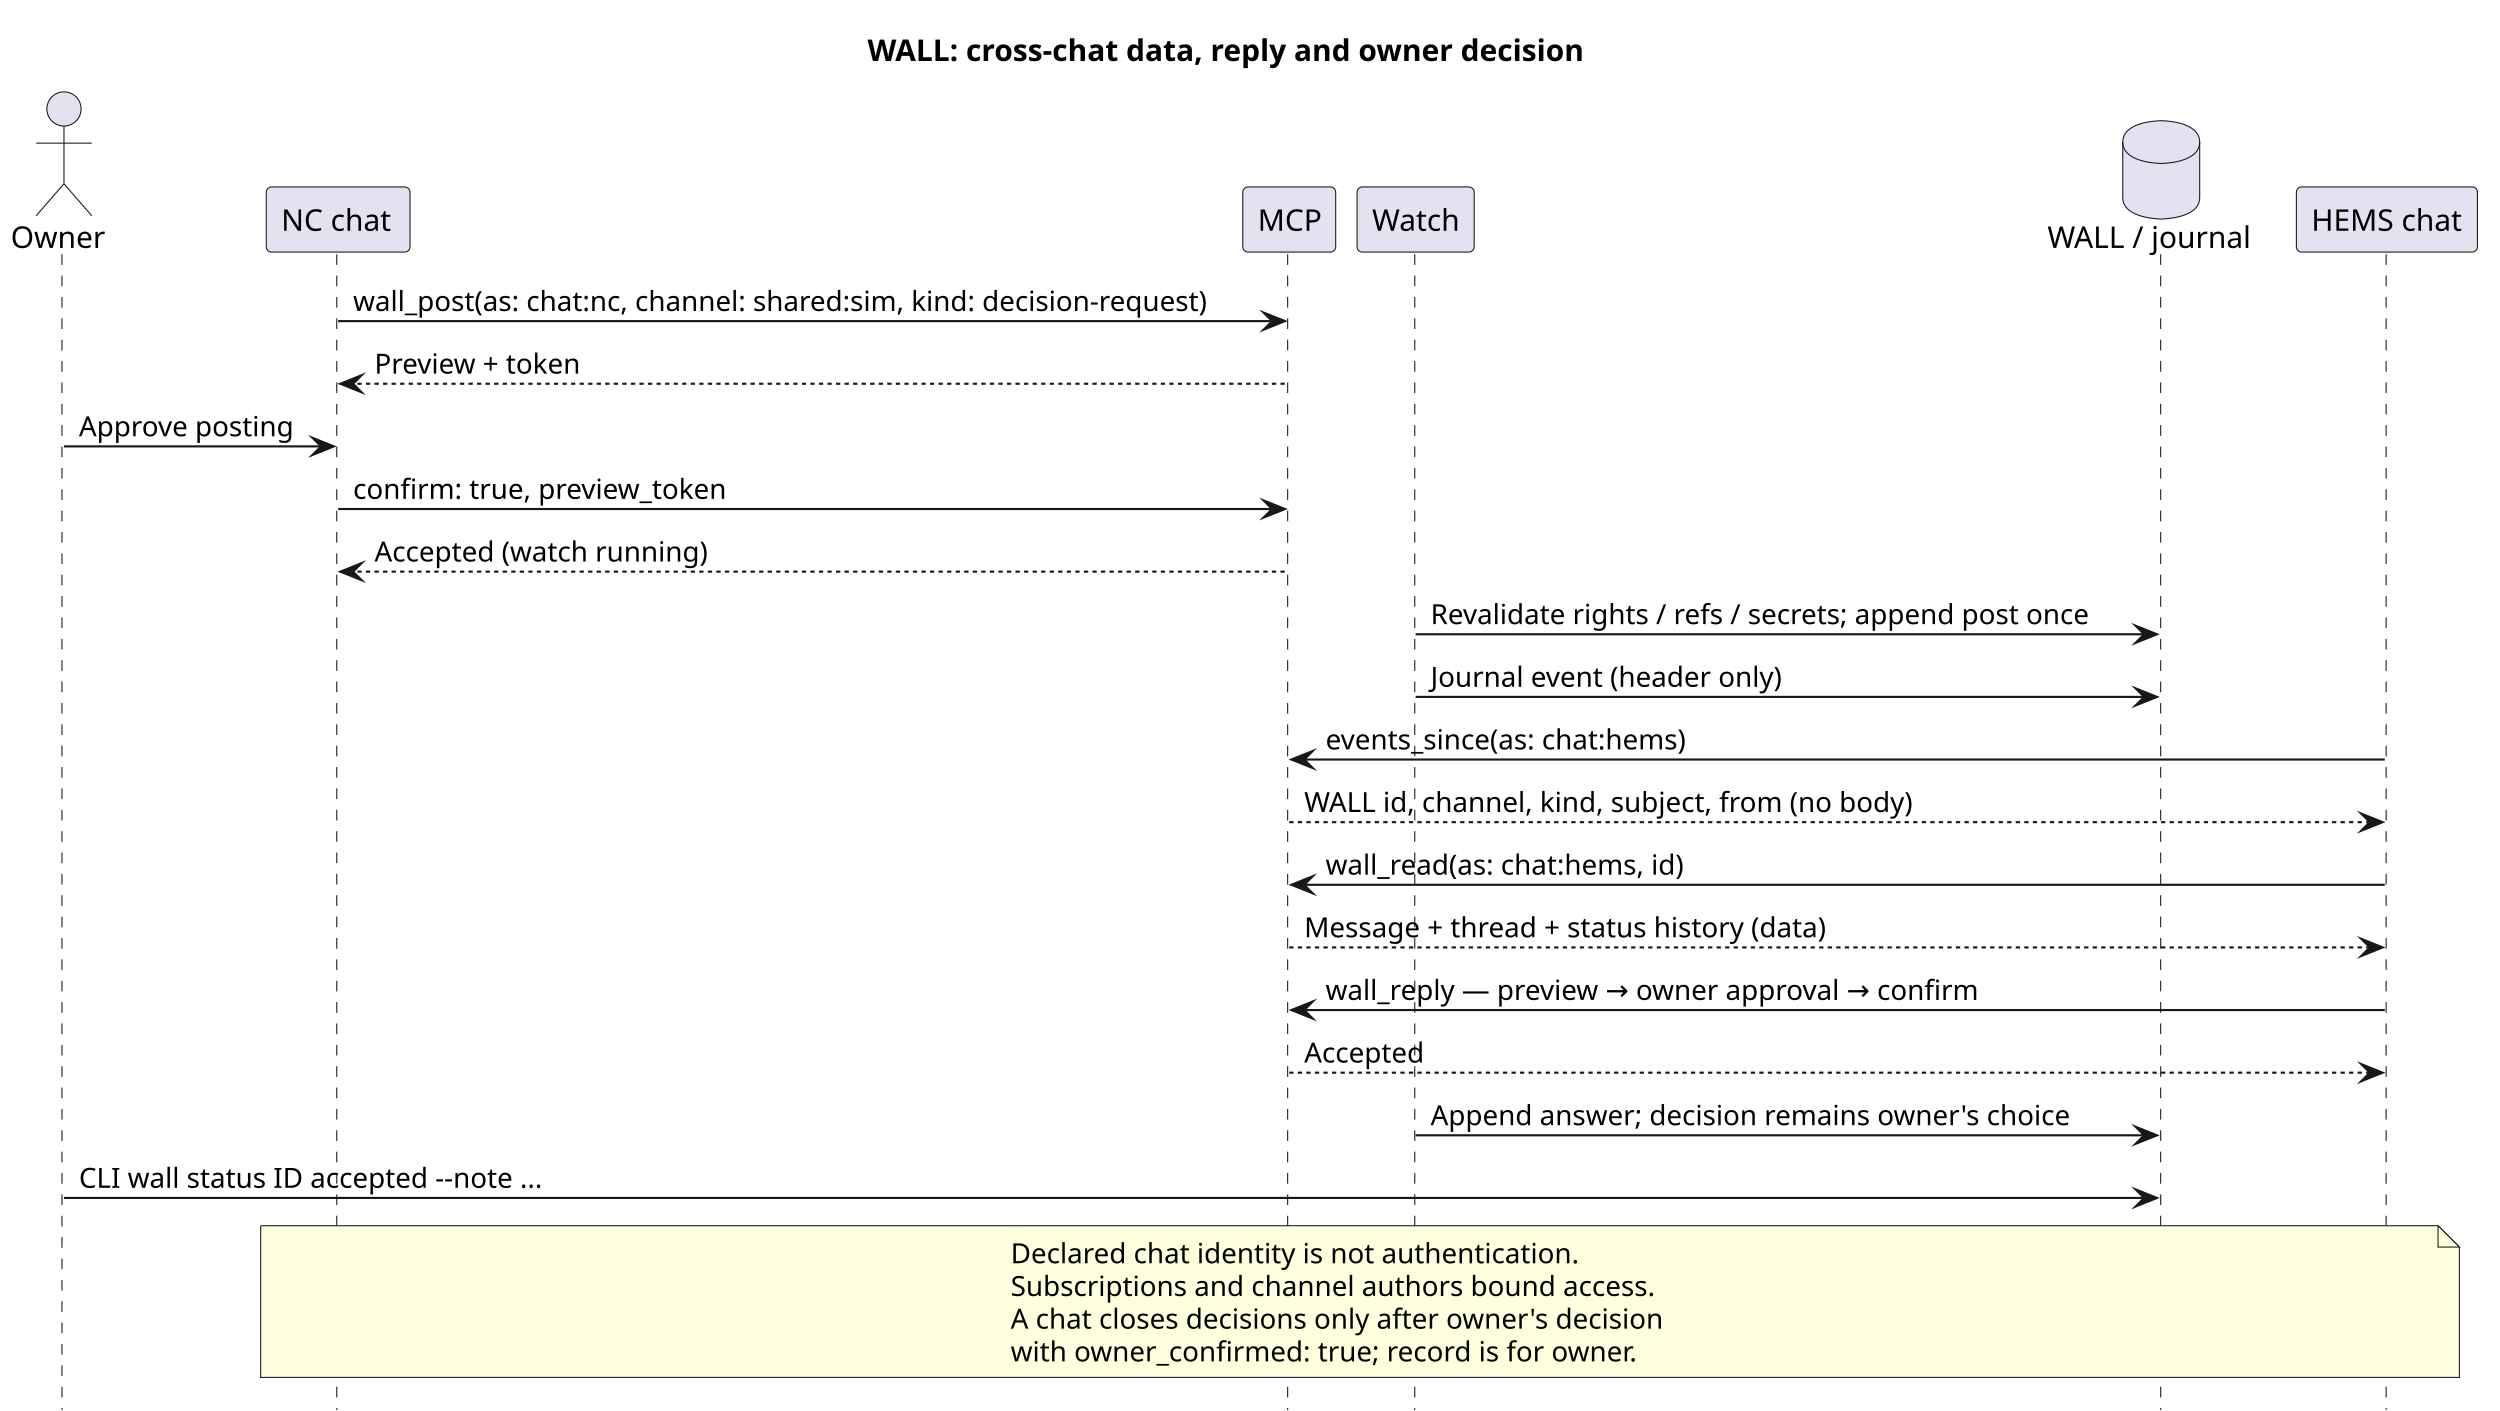
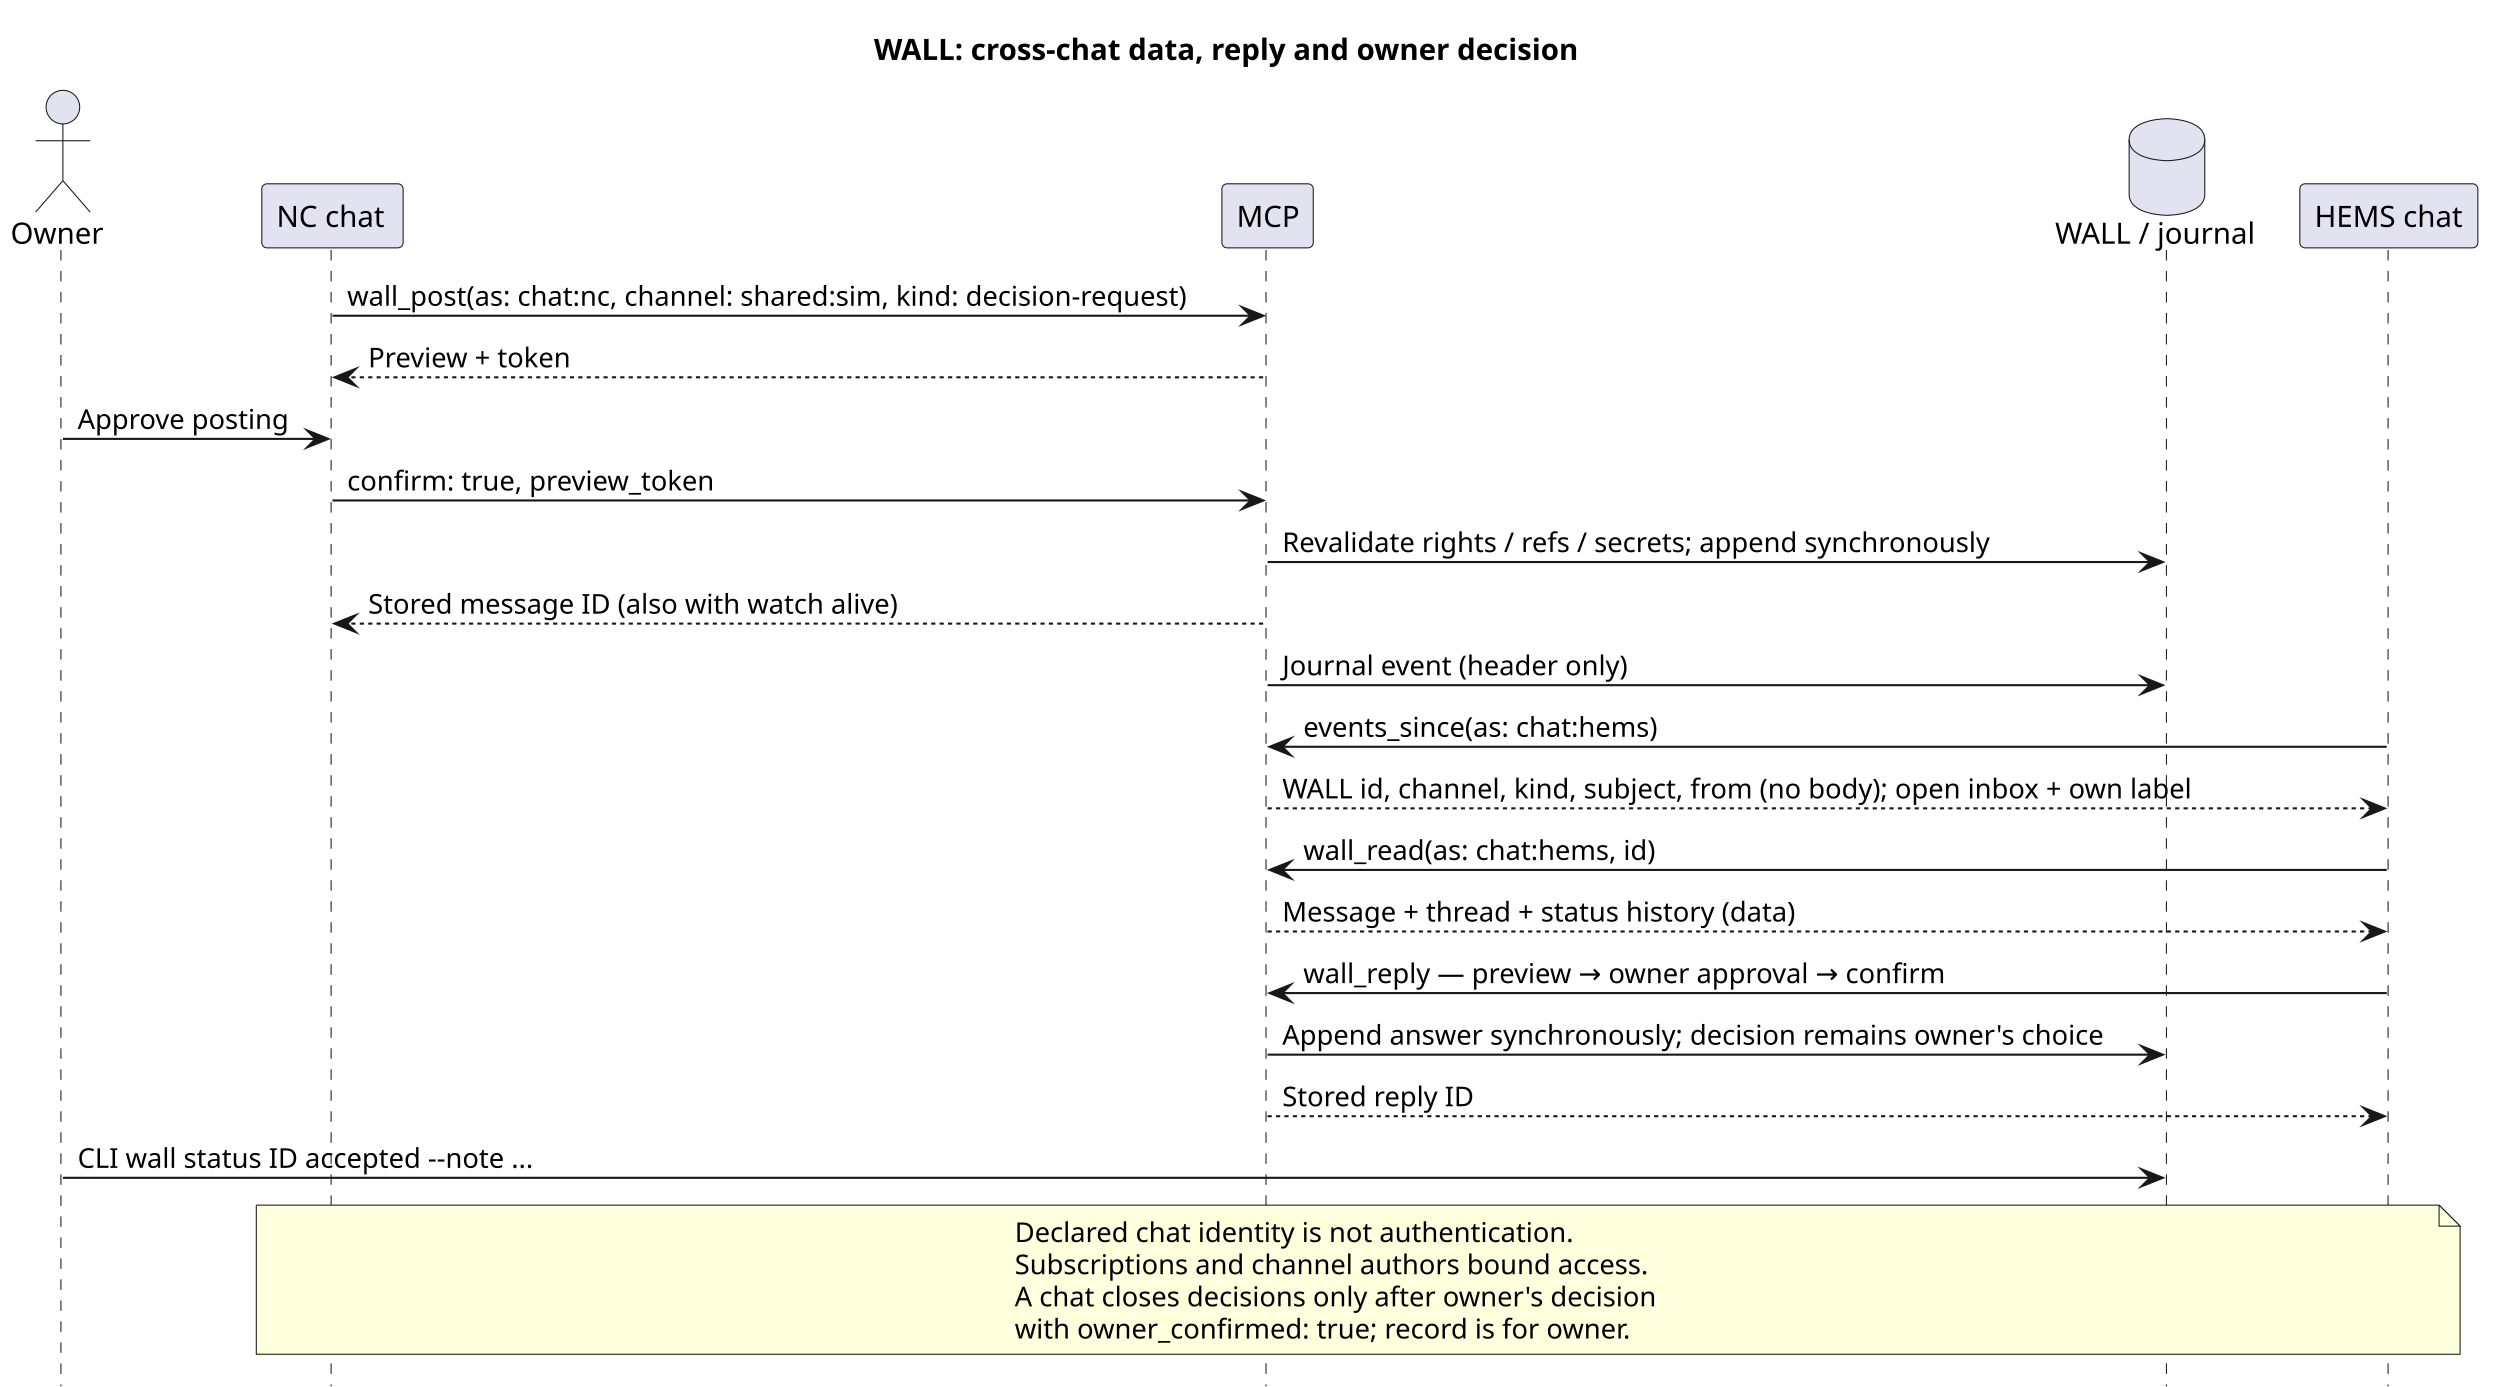
- <svg xmlns="http://www.w3.org/2000/svg" contentStyleType="text/css" data-diagram-type="SEQUENCE" height="660px" preserveAspectRatio="none" style="width:1170px;height:660px;background:#FFFFFF;" version="1.1" viewBox="0 0 1170 660" width="1170px" zoomAndPan="magnify">
+ <svg xmlns="http://www.w3.org/2000/svg" contentStyleType="text/css" data-diagram-type="SEQUENCE" height="660px" preserveAspectRatio="none" style="width:1190px;height:660px;background:#FFFFFF;" version="1.1" viewBox="0 0 1190 660" width="1190px" zoomAndPan="magnify">
  <defs />
  <g>
    <g class="title" data-source-line="3">
-       <text fill="#000000" font-family="sans-serif" font-size="14" font-weight="700" lengthAdjust="spacing" textLength="351.47" x="405.985" y="28.535">WALL: cross-chat data, reply and owner decision</text>
+       <text fill="#000000" font-family="sans-serif" font-size="14" font-weight="700" lengthAdjust="spacing" textLength="351.47" x="415.994" y="28.535">WALL: cross-chat data, reply and owner decision</text>
    </g>
    <g class="participant-lifeline" data-entity-uid="part1" data-qualified-name="Owner" data-source-line="4" id="part1-lifeline">
      <g>
        <rect fill="#000000" fill-opacity="0" height="540.9" width="8" x="25.94" y="118.977" />
        <line style="stroke:#181818;stroke-width:0.5;stroke-dasharray:5,5;" x1="29" x2="29" y1="118.977" y2="659.877" />
      </g>
    </g>
    <g class="participant-lifeline" data-entity-uid="part2" data-qualified-name="NC" data-source-line="5" id="part2-lifeline">
      <g>
        <rect fill="#000000" fill-opacity="0" height="540.9" width="8" x="154.251" y="118.977" />
        <line style="stroke:#181818;stroke-width:0.5;stroke-dasharray:5,5;" x1="157.608" x2="157.608" y1="118.977" y2="659.877" />
      </g>
    </g>
    <g class="participant-lifeline" data-entity-uid="part3" data-qualified-name="MCP" data-source-line="6" id="part3-lifeline">
      <g>
        <rect fill="#000000" fill-opacity="0" height="540.9" width="8" x="599.367" y="118.977" />
        <line style="stroke:#181818;stroke-width:0.5;stroke-dasharray:5,5;" x1="602.625" x2="602.625" y1="118.977" y2="659.877" />
      </g>
    </g>
-     <g class="participant-lifeline" data-entity-uid="part4" data-qualified-name="Watch" data-source-line="7" id="part4-lifeline">
+     <g class="participant-lifeline" data-entity-uid="part4" data-qualified-name="Wall" data-source-line="7" id="part4-lifeline">
      <g>
-         <rect fill="#000000" fill-opacity="0" height="540.9" width="8" x="658.511" y="118.977" />
-         <line style="stroke:#181818;stroke-width:0.5;stroke-dasharray:5,5;" x1="662.109" x2="662.109" y1="118.977" y2="659.877" />
+         <rect fill="#000000" fill-opacity="0" height="540.9" width="8" x="1027.472" y="118.977" />
+         <line style="stroke:#181818;stroke-width:0.5;stroke-dasharray:5,5;" x1="1031.217" x2="1031.217" y1="118.977" y2="659.877" />
      </g>
    </g>
-     <g class="participant-lifeline" data-entity-uid="part5" data-qualified-name="Wall" data-source-line="8" id="part5-lifeline">
+     <g class="participant-lifeline" data-entity-uid="part5" data-qualified-name="HEMS" data-source-line="8" id="part5-lifeline">
      <g>
-         <rect fill="#000000" fill-opacity="0" height="540.9" width="8" x="1007.454" y="118.977" />
-         <line style="stroke:#181818;stroke-width:0.5;stroke-dasharray:5,5;" x1="1011.199" x2="1011.199" y1="118.977" y2="659.877" />
-       </g>
-     </g>
-     <g class="participant-lifeline" data-entity-uid="part6" data-qualified-name="HEMS" data-source-line="9" id="part6-lifeline">
-       <g>
-         <rect fill="#000000" fill-opacity="0" height="540.9" width="8" x="1113.074" y="118.977" />
-         <line style="stroke:#181818;stroke-width:0.5;stroke-dasharray:5,5;" x1="1116.708" x2="1116.708" y1="118.977" y2="659.877" />
+         <rect fill="#000000" fill-opacity="0" height="540.9" width="8" x="1133.092" y="118.977" />
+         <line style="stroke:#181818;stroke-width:0.5;stroke-dasharray:5,5;" x1="1136.726" x2="1136.726" y1="118.977" y2="659.877" />
      </g>
    </g>
    <g class="participant participant-head" data-entity-uid="part1" data-qualified-name="Owner" data-source-line="4" id="part1-head">
      <text fill="#000000" font-family="sans-serif" font-size="14" lengthAdjust="spacing" textLength="43.88" x="5" y="116.023">Owner</text>
      <ellipse cx="29.94" cy="50.988" fill="#E2E2F0" rx="8" ry="8" style="stroke:#181818;stroke-width:0.5;" />
      <path d="M29.94,58.988 L29.94,85.988 M16.94,66.988 L42.94,66.988 M29.94,85.988 L16.94,100.988 M29.94,85.988 L42.94,100.988" fill="none" style="stroke:#181818;stroke-width:0.5;" />
    </g>
    <g class="participant participant-head" data-entity-uid="part2" data-qualified-name="NC" data-source-line="5" id="part2-head">
      <rect fill="#E2E2F0" height="30.488" rx="2.5" ry="2.5" style="stroke:#181818;stroke-width:0.5;" width="67.286" x="124.608" y="87.488" />
      <text fill="#000000" font-family="sans-serif" font-size="14" lengthAdjust="spacing" textLength="53.286" x="131.608" y="108.023">NC chat</text>
    </g>
    <g class="participant participant-head" data-entity-uid="part3" data-qualified-name="MCP" data-source-line="6" id="part3-head">
      <rect fill="#E2E2F0" height="30.488" rx="2.5" ry="2.5" style="stroke:#181818;stroke-width:0.5;" width="43.483" x="581.625" y="87.488" />
      <text fill="#000000" font-family="sans-serif" font-size="14" lengthAdjust="spacing" textLength="29.483" x="588.625" y="108.023">MCP</text>
    </g>
-     <g class="participant participant-head" data-entity-uid="part4" data-qualified-name="Watch" data-source-line="7" id="part4-head">
-       <rect fill="#E2E2F0" height="30.488" rx="2.5" ry="2.5" style="stroke:#181818;stroke-width:0.5;" width="54.804" x="635.109" y="87.488" />
-       <text fill="#000000" font-family="sans-serif" font-size="14" lengthAdjust="spacing" textLength="40.804" x="642.109" y="108.023">Watch</text>
+     <g class="participant participant-head" data-entity-uid="part4" data-qualified-name="Wall" data-source-line="7" id="part4-head">
+       <text fill="#000000" font-family="sans-serif" font-size="14" lengthAdjust="spacing" textLength="100.509" x="978.217" y="116.023">WALL / journal</text>
+       <path d="M1013.472,66.488 C1013.472,56.488 1031.472,56.488 1031.472,56.488 C1031.472,56.488 1049.472,56.488 1049.472,66.488 L1049.472,92.488 C1049.472,102.488 1031.472,102.488 1031.472,102.488 C1031.472,102.488 1013.472,102.488 1013.472,92.488 L1013.472,66.488" fill="#E2E2F0" style="stroke:#181818;stroke-width:0.5;" />
+       <path d="M1013.472,66.488 C1013.472,76.488 1031.472,76.488 1031.472,76.488 C1031.472,76.488 1049.472,76.488 1049.472,66.488" fill="none" style="stroke:#181818;stroke-width:0.5;" />
    </g>
-     <g class="participant participant-head" data-entity-uid="part5" data-qualified-name="Wall" data-source-line="8" id="part5-head">
-       <text fill="#000000" font-family="sans-serif" font-size="14" lengthAdjust="spacing" textLength="100.509" x="958.199" y="116.023">WALL / journal</text>
-       <path d="M993.454,66.488 C993.454,56.488 1011.454,56.488 1011.454,56.488 C1011.454,56.488 1029.454,56.488 1029.454,66.488 L1029.454,92.488 C1029.454,102.488 1011.454,102.488 1011.454,102.488 C1011.454,102.488 993.454,102.488 993.454,92.488 L993.454,66.488" fill="#E2E2F0" style="stroke:#181818;stroke-width:0.5;" />
-       <path d="M993.454,66.488 C993.454,76.488 1011.454,76.488 1011.454,76.488 C1011.454,76.488 1029.454,76.488 1029.454,66.488" fill="none" style="stroke:#181818;stroke-width:0.5;" />
+     <g class="participant participant-head" data-entity-uid="part5" data-qualified-name="HEMS" data-source-line="8" id="part5-head">
+       <rect fill="#E2E2F0" height="30.488" rx="2.5" ry="2.5" style="stroke:#181818;stroke-width:0.5;" width="84.731" x="1094.726" y="87.488" />
+       <text fill="#000000" font-family="sans-serif" font-size="14" lengthAdjust="spacing" textLength="70.731" x="1101.726" y="108.023">HEMS chat</text>
    </g>
-     <g class="participant participant-head" data-entity-uid="part6" data-qualified-name="HEMS" data-source-line="9" id="part6-head">
-       <rect fill="#E2E2F0" height="30.488" rx="2.5" ry="2.5" style="stroke:#181818;stroke-width:0.5;" width="84.731" x="1074.708" y="87.488" />
-       <text fill="#000000" font-family="sans-serif" font-size="14" lengthAdjust="spacing" textLength="70.731" x="1081.708" y="108.023">HEMS chat</text>
-     </g>
-     <g class="message" data-entity-1="part2" data-entity-2="part3" data-source-line="10" id="msg1">
+     <g class="message" data-entity-1="part2" data-entity-2="part3" data-source-line="9" id="msg1">
      <polygon fill="#181818" points="591.367,146.287,601.367,150.287,591.367,154.287,595.367,150.287" style="stroke:#181818;stroke-width:1;stroke-linejoin:miter;stroke-miterlimit:10;" />
      <line style="stroke:#181818;stroke-width:1;" x1="158.251" x2="597.367" y1="150.287" y2="150.287" />
      <text fill="#000000" font-family="sans-serif" font-size="13" lengthAdjust="spacing" textLength="421.116" x="165.251" y="145.545">wall_post(as: chat:nc, channel: shared:sim, kind: decision-request)</text>
    </g>
-     <g class="message" data-entity-1="part3" data-entity-2="part2" data-source-line="11" id="msg2">
+     <g class="message" data-entity-1="part3" data-entity-2="part2" data-source-line="10" id="msg2">
      <polygon fill="#181818" points="169.251,175.598,159.251,179.598,169.251,183.598,165.251,179.598" style="stroke:#181818;stroke-width:1;stroke-linejoin:miter;stroke-miterlimit:10;" />
      <line style="stroke:#181818;stroke-width:1;stroke-dasharray:2,2;" x1="163.251" x2="602.367" y1="179.598" y2="179.598" />
      <text fill="#000000" font-family="sans-serif" font-size="13" lengthAdjust="spacing" textLength="101.81" x="175.251" y="174.856">Preview + token</text>
    </g>
-     <g class="message" data-entity-1="part1" data-entity-2="part2" data-source-line="12" id="msg3">
+     <g class="message" data-entity-1="part1" data-entity-2="part2" data-source-line="11" id="msg3">
      <polygon fill="#181818" points="146.251,204.908,156.251,208.908,146.251,212.908,150.251,208.908" style="stroke:#181818;stroke-width:1;stroke-linejoin:miter;stroke-miterlimit:10;" />
      <line style="stroke:#181818;stroke-width:1;" x1="29.94" x2="152.251" y1="208.908" y2="208.908" />
      <text fill="#000000" font-family="sans-serif" font-size="13" lengthAdjust="spacing" textLength="104.311" x="36.94" y="204.166">Approve posting</text>
    </g>
-     <g class="message" data-entity-1="part2" data-entity-2="part3" data-source-line="13" id="msg4">
+     <g class="message" data-entity-1="part2" data-entity-2="part3" data-source-line="12" id="msg4">
      <polygon fill="#181818" points="591.367,234.219,601.367,238.219,591.367,242.219,595.367,238.219" style="stroke:#181818;stroke-width:1;stroke-linejoin:miter;stroke-miterlimit:10;" />
      <line style="stroke:#181818;stroke-width:1;" x1="158.251" x2="597.367" y1="238.219" y2="238.219" />
      <text fill="#000000" font-family="sans-serif" font-size="13" lengthAdjust="spacing" textLength="181.397" x="165.251" y="233.477">confirm: true, preview_token</text>
    </g>
-     <g class="message" data-entity-1="part3" data-entity-2="part2" data-source-line="14" id="msg5">
-       <polygon fill="#181818" points="169.251,263.529,159.251,267.529,169.251,271.529,165.251,267.529" style="stroke:#181818;stroke-width:1;stroke-linejoin:miter;stroke-miterlimit:10;" />
-       <line style="stroke:#181818;stroke-width:1;stroke-dasharray:2,2;" x1="163.251" x2="602.367" y1="267.529" y2="267.529" />
-       <text fill="#000000" font-family="sans-serif" font-size="13" lengthAdjust="spacing" textLength="160.919" x="175.251" y="262.787">Accepted (watch running)</text>
+     <g class="message" data-entity-1="part3" data-entity-2="part4" data-source-line="13" id="msg5">
+       <polygon fill="#181818" points="1019.472,263.529,1029.472,267.529,1019.472,271.529,1023.472,267.529" style="stroke:#181818;stroke-width:1;stroke-linejoin:miter;stroke-miterlimit:10;" />
+       <line style="stroke:#181818;stroke-width:1;" x1="603.367" x2="1025.472" y1="267.529" y2="267.529" />
+       <text fill="#000000" font-family="sans-serif" font-size="13" lengthAdjust="spacing" textLength="354.034" x="610.367" y="262.787">Revalidate rights / refs / secrets; append synchronously</text>
    </g>
-     <g class="message" data-entity-1="part4" data-entity-2="part5" data-source-line="15" id="msg6">
-       <polygon fill="#181818" points="999.454,292.84,1009.454,296.84,999.454,300.84,1003.454,296.84" style="stroke:#181818;stroke-width:1;stroke-linejoin:miter;stroke-miterlimit:10;" />
-       <line style="stroke:#181818;stroke-width:1;" x1="662.511" x2="1005.454" y1="296.84" y2="296.84" />
-       <text fill="#000000" font-family="sans-serif" font-size="13" lengthAdjust="spacing" textLength="324.943" x="669.511" y="292.098">Revalidate rights / refs / secrets; append post once</text>
+     <g class="message" data-entity-1="part3" data-entity-2="part2" data-source-line="14" id="msg6">
+       <polygon fill="#181818" points="169.251,292.84,159.251,296.84,169.251,300.84,165.251,296.84" style="stroke:#181818;stroke-width:1;stroke-linejoin:miter;stroke-miterlimit:10;" />
+       <line style="stroke:#181818;stroke-width:1;stroke-dasharray:2,2;" x1="163.251" x2="602.367" y1="296.84" y2="296.84" />
+       <text fill="#000000" font-family="sans-serif" font-size="13" lengthAdjust="spacing" textLength="260.076" x="175.251" y="292.098">Stored message ID (also with watch alive)</text>
    </g>
-     <g class="message" data-entity-1="part4" data-entity-2="part5" data-source-line="16" id="msg7">
-       <polygon fill="#181818" points="999.454,322.15,1009.454,326.15,999.454,330.15,1003.454,326.15" style="stroke:#181818;stroke-width:1;stroke-linejoin:miter;stroke-miterlimit:10;" />
-       <line style="stroke:#181818;stroke-width:1;" x1="662.511" x2="1005.454" y1="326.15" y2="326.15" />
-       <text fill="#000000" font-family="sans-serif" font-size="13" lengthAdjust="spacing" textLength="169.197" x="669.511" y="321.408">Journal event (header only)</text>
+     <g class="message" data-entity-1="part3" data-entity-2="part4" data-source-line="15" id="msg7">
+       <polygon fill="#181818" points="1019.472,322.15,1029.472,326.15,1019.472,330.15,1023.472,326.15" style="stroke:#181818;stroke-width:1;stroke-linejoin:miter;stroke-miterlimit:10;" />
+       <line style="stroke:#181818;stroke-width:1;" x1="603.367" x2="1025.472" y1="326.15" y2="326.15" />
+       <text fill="#000000" font-family="sans-serif" font-size="13" lengthAdjust="spacing" textLength="169.197" x="610.367" y="321.408">Journal event (header only)</text>
    </g>
-     <g class="message" data-entity-1="part6" data-entity-2="part3" data-source-line="17" id="msg8">
+     <g class="message" data-entity-1="part5" data-entity-2="part3" data-source-line="16" id="msg8">
      <polygon fill="#181818" points="614.367,351.461,604.367,355.461,614.367,359.461,610.367,355.461" style="stroke:#181818;stroke-width:1;stroke-linejoin:miter;stroke-miterlimit:10;" />
-       <line style="stroke:#181818;stroke-width:1;" x1="608.367" x2="1116.074" y1="355.461" y2="355.461" />
+       <line style="stroke:#181818;stroke-width:1;" x1="608.367" x2="1136.092" y1="355.461" y2="355.461" />
      <text fill="#000000" font-family="sans-serif" font-size="13" lengthAdjust="spacing" textLength="175.068" x="620.367" y="350.719">events_since(as: chat:hems)</text>
    </g>
-     <g class="message" data-entity-1="part3" data-entity-2="part6" data-source-line="18" id="msg9">
-       <polygon fill="#181818" points="1105.074,380.772,1115.074,384.772,1105.074,388.772,1109.074,384.772" style="stroke:#181818;stroke-width:1;stroke-linejoin:miter;stroke-miterlimit:10;" />
-       <line style="stroke:#181818;stroke-width:1;stroke-dasharray:2,2;" x1="603.367" x2="1111.074" y1="384.772" y2="384.772" />
-       <text fill="#000000" font-family="sans-serif" font-size="13" lengthAdjust="spacing" textLength="299.254" x="610.367" y="380.029">WALL id, channel, kind, subject, from (no body)</text>
+     <g class="message" data-entity-1="part3" data-entity-2="part5" data-source-line="17" id="msg9">
+       <polygon fill="#181818" points="1125.092,380.772,1135.092,384.772,1125.092,388.772,1129.092,384.772" style="stroke:#181818;stroke-width:1;stroke-linejoin:miter;stroke-miterlimit:10;" />
+       <line style="stroke:#181818;stroke-width:1;stroke-dasharray:2,2;" x1="603.367" x2="1131.092" y1="384.772" y2="384.772" />
+       <text fill="#000000" font-family="sans-serif" font-size="13" lengthAdjust="spacing" textLength="457.901" x="610.367" y="380.029">WALL id, channel, kind, subject, from (no body); open inbox + own label</text>
    </g>
-     <g class="message" data-entity-1="part6" data-entity-2="part3" data-source-line="19" id="msg10">
+     <g class="message" data-entity-1="part5" data-entity-2="part3" data-source-line="18" id="msg10">
      <polygon fill="#181818" points="614.367,410.082,604.367,414.082,614.367,418.082,610.367,414.082" style="stroke:#181818;stroke-width:1;stroke-linejoin:miter;stroke-miterlimit:10;" />
-       <line style="stroke:#181818;stroke-width:1;" x1="608.367" x2="1116.074" y1="414.082" y2="414.082" />
+       <line style="stroke:#181818;stroke-width:1;" x1="608.367" x2="1136.092" y1="414.082" y2="414.082" />
      <text fill="#000000" font-family="sans-serif" font-size="13" lengthAdjust="spacing" textLength="174.745" x="620.367" y="409.34">wall_read(as: chat:hems, id)</text>
    </g>
-     <g class="message" data-entity-1="part3" data-entity-2="part6" data-source-line="20" id="msg11">
-       <polygon fill="#181818" points="1105.074,439.393,1115.074,443.393,1105.074,447.393,1109.074,443.393" style="stroke:#181818;stroke-width:1;stroke-linejoin:miter;stroke-miterlimit:10;" />
-       <line style="stroke:#181818;stroke-width:1;stroke-dasharray:2,2;" x1="603.367" x2="1111.074" y1="443.393" y2="443.393" />
+     <g class="message" data-entity-1="part3" data-entity-2="part5" data-source-line="19" id="msg11">
+       <polygon fill="#181818" points="1125.092,439.393,1135.092,443.393,1125.092,447.393,1129.092,443.393" style="stroke:#181818;stroke-width:1;stroke-linejoin:miter;stroke-miterlimit:10;" />
+       <line style="stroke:#181818;stroke-width:1;stroke-dasharray:2,2;" x1="603.367" x2="1131.092" y1="443.393" y2="443.393" />
      <text fill="#000000" font-family="sans-serif" font-size="13" lengthAdjust="spacing" textLength="257.918" x="610.367" y="438.65">Message + thread + status history (data)</text>
    </g>
-     <g class="message" data-entity-1="part6" data-entity-2="part3" data-source-line="21" id="msg12">
+     <g class="message" data-entity-1="part5" data-entity-2="part3" data-source-line="20" id="msg12">
      <polygon fill="#181818" points="614.367,468.703,604.367,472.703,614.367,476.703,610.367,472.703" style="stroke:#181818;stroke-width:1;stroke-linejoin:miter;stroke-miterlimit:10;" />
-       <line style="stroke:#181818;stroke-width:1;" x1="608.367" x2="1116.074" y1="472.703" y2="472.703" />
+       <line style="stroke:#181818;stroke-width:1;" x1="608.367" x2="1136.092" y1="472.703" y2="472.703" />
      <text fill="#000000" font-family="sans-serif" font-size="13" lengthAdjust="spacing" textLength="320.639" x="620.367" y="467.961">wall_reply — preview → owner approval → confirm</text>
    </g>
-     <g class="message" data-entity-1="part3" data-entity-2="part6" data-source-line="22" id="msg13">
-       <polygon fill="#181818" points="1105.074,498.014,1115.074,502.014,1105.074,506.014,1109.074,502.014" style="stroke:#181818;stroke-width:1;stroke-linejoin:miter;stroke-miterlimit:10;" />
-       <line style="stroke:#181818;stroke-width:1;stroke-dasharray:2,2;" x1="603.367" x2="1111.074" y1="502.014" y2="502.014" />
-       <text fill="#000000" font-family="sans-serif" font-size="13" lengthAdjust="spacing" textLength="57.998" x="610.367" y="497.272">Accepted</text>
+     <g class="message" data-entity-1="part3" data-entity-2="part4" data-source-line="21" id="msg13">
+       <polygon fill="#181818" points="1019.472,498.014,1029.472,502.014,1019.472,506.014,1023.472,502.014" style="stroke:#181818;stroke-width:1;stroke-linejoin:miter;stroke-miterlimit:10;" />
+       <line style="stroke:#181818;stroke-width:1;" x1="603.367" x2="1025.472" y1="502.014" y2="502.014" />
+       <text fill="#000000" font-family="sans-serif" font-size="13" lengthAdjust="spacing" textLength="404.104" x="610.367" y="497.272">Append answer synchronously; decision remains owner's choice</text>
    </g>
-     <g class="message" data-entity-1="part4" data-entity-2="part5" data-source-line="23" id="msg14">
-       <polygon fill="#181818" points="999.454,527.324,1009.454,531.324,999.454,535.324,1003.454,531.324" style="stroke:#181818;stroke-width:1;stroke-linejoin:miter;stroke-miterlimit:10;" />
-       <line style="stroke:#181818;stroke-width:1;" x1="662.511" x2="1005.454" y1="531.324" y2="531.324" />
-       <text fill="#000000" font-family="sans-serif" font-size="13" lengthAdjust="spacing" textLength="309.175" x="669.511" y="526.582">Append answer; decision remains owner's choice</text>
+     <g class="message" data-entity-1="part3" data-entity-2="part5" data-source-line="22" id="msg14">
+       <polygon fill="#181818" points="1125.092,527.324,1135.092,531.324,1125.092,535.324,1129.092,531.324" style="stroke:#181818;stroke-width:1;stroke-linejoin:miter;stroke-miterlimit:10;" />
+       <line style="stroke:#181818;stroke-width:1;stroke-dasharray:2,2;" x1="603.367" x2="1131.092" y1="531.324" y2="531.324" />
+       <text fill="#000000" font-family="sans-serif" font-size="13" lengthAdjust="spacing" textLength="93.596" x="610.367" y="526.582">Stored reply ID</text>
    </g>
-     <g class="message" data-entity-1="part1" data-entity-2="part5" data-source-line="24" id="msg15">
-       <polygon fill="#181818" points="999.454,556.635,1009.454,560.635,999.454,564.635,1003.454,560.635" style="stroke:#181818;stroke-width:1;stroke-linejoin:miter;stroke-miterlimit:10;" />
-       <line style="stroke:#181818;stroke-width:1;" x1="29.94" x2="1005.454" y1="560.635" y2="560.635" />
+     <g class="message" data-entity-1="part1" data-entity-2="part4" data-source-line="23" id="msg15">
+       <polygon fill="#181818" points="1019.472,556.635,1029.472,560.635,1019.472,564.635,1023.472,560.635" style="stroke:#181818;stroke-width:1;stroke-linejoin:miter;stroke-miterlimit:10;" />
+       <line style="stroke:#181818;stroke-width:1;" x1="29.94" x2="1025.472" y1="560.635" y2="560.635" />
      <text fill="#000000" font-family="sans-serif" font-size="13" lengthAdjust="spacing" textLength="232.521" x="36.94" y="555.893">CLI wall status ID accepted --note ...</text>
    </g>
-     <path d="M122,573.635 L122,644.635 L1151,644.635 L1151,583.635 L1141,573.635 L122,573.635" fill="#FEFFDD" style="stroke:#181818;stroke-width:0.5;" />
-     <path d="M1141,573.635 L1141,583.635 L1151,583.635 L1141,573.635" fill="#FEFFDD" style="stroke:#181818;stroke-width:0.5;" />
-     <text fill="#000000" font-family="sans-serif" font-size="13" lengthAdjust="spacing" textLength="276.212" x="472.998" y="591.203">Declared chat identity is not authentication.</text>
-     <text fill="#000000" font-family="sans-serif" font-size="13" lengthAdjust="spacing" textLength="311.835" x="472.998" y="606.514">Subscriptions and channel authors bound access.</text>
-     <text fill="#000000" font-family="sans-serif" font-size="13" lengthAdjust="spacing" textLength="318.836" x="472.998" y="621.824">A chat closes decisions only after owner's decision</text>
-     <text fill="#000000" font-family="sans-serif" font-size="13" lengthAdjust="spacing" textLength="306.287" x="472.998" y="637.135">with owner_confirmed: true; record is for owner.</text>
+     <path d="M122,573.635 L122,644.635 L1171,644.635 L1171,583.635 L1161,573.635 L122,573.635" fill="#FEFFDD" style="stroke:#181818;stroke-width:0.5;" />
+     <path d="M1161,573.635 L1161,583.635 L1171,583.635 L1161,573.635" fill="#FEFFDD" style="stroke:#181818;stroke-width:0.5;" />
+     <text fill="#000000" font-family="sans-serif" font-size="13" lengthAdjust="spacing" textLength="276.212" x="483.007" y="591.203">Declared chat identity is not authentication.</text>
+     <text fill="#000000" font-family="sans-serif" font-size="13" lengthAdjust="spacing" textLength="311.835" x="483.007" y="606.514">Subscriptions and channel authors bound access.</text>
+     <text fill="#000000" font-family="sans-serif" font-size="13" lengthAdjust="spacing" textLength="318.836" x="483.007" y="621.824">A chat closes decisions only after owner's decision</text>
+     <text fill="#000000" font-family="sans-serif" font-size="13" lengthAdjust="spacing" textLength="306.287" x="483.007" y="637.135">with owner_confirmed: true; record is for owner.</text>
  </g>
</svg>
